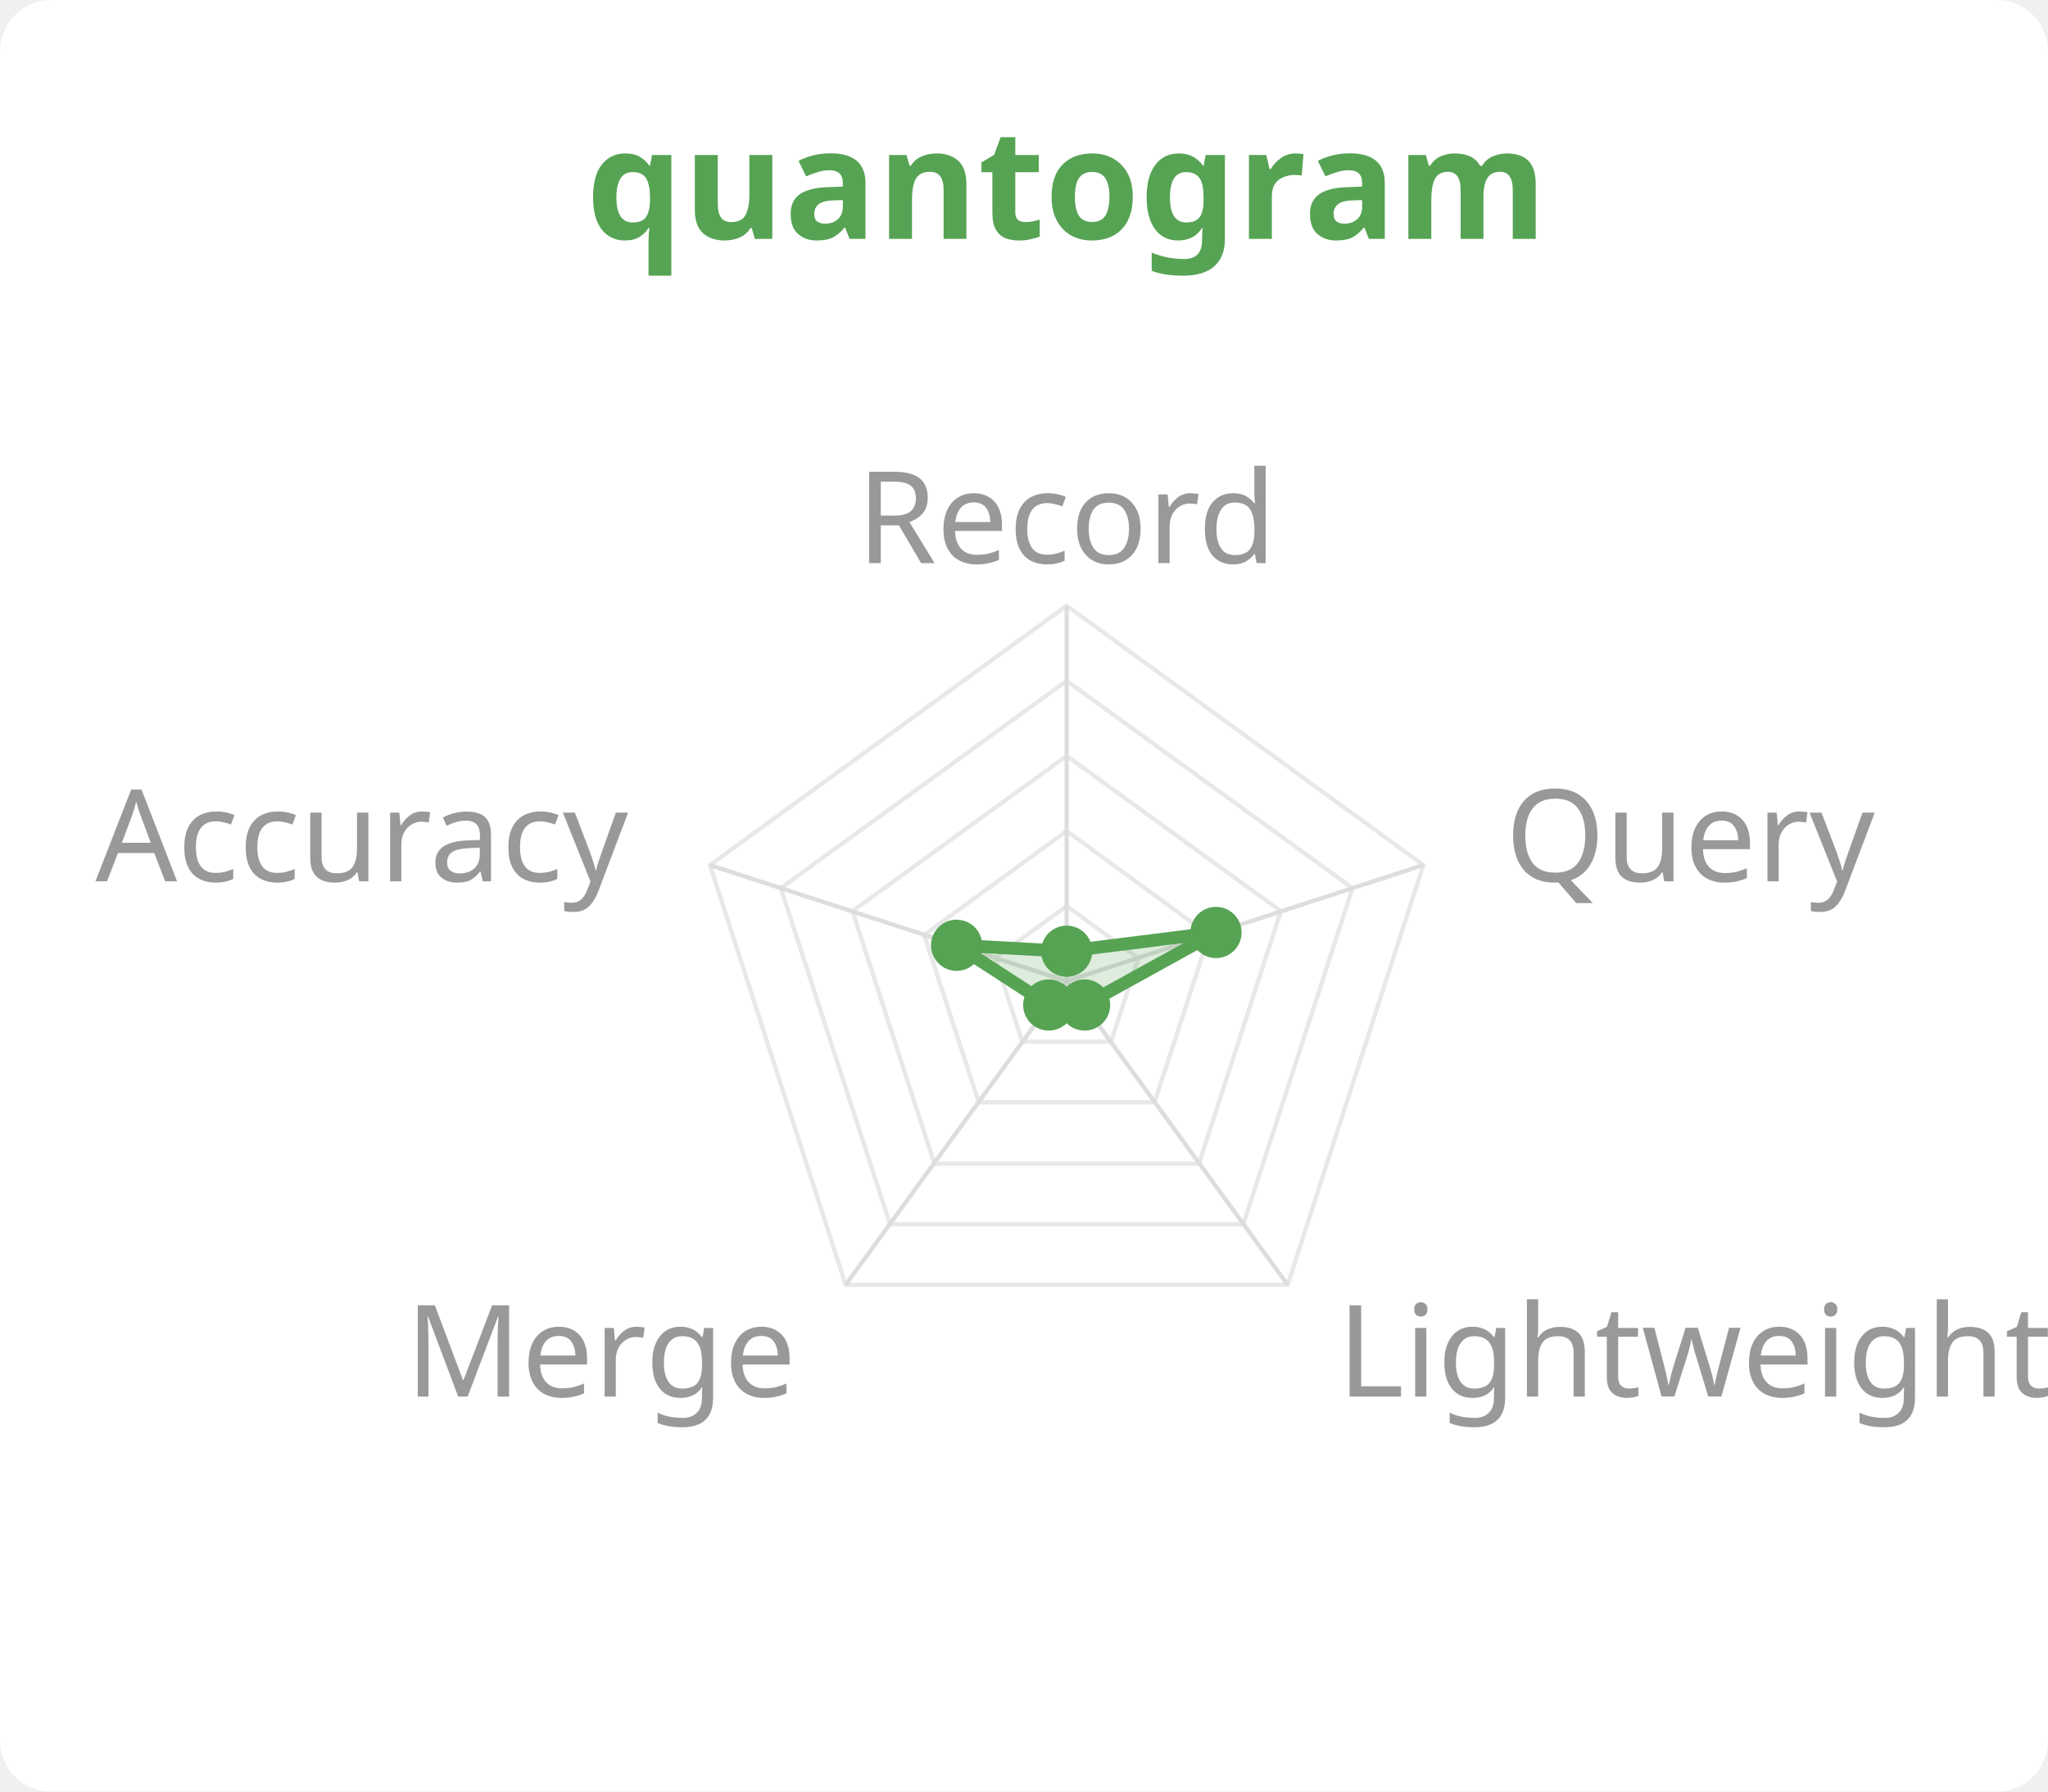
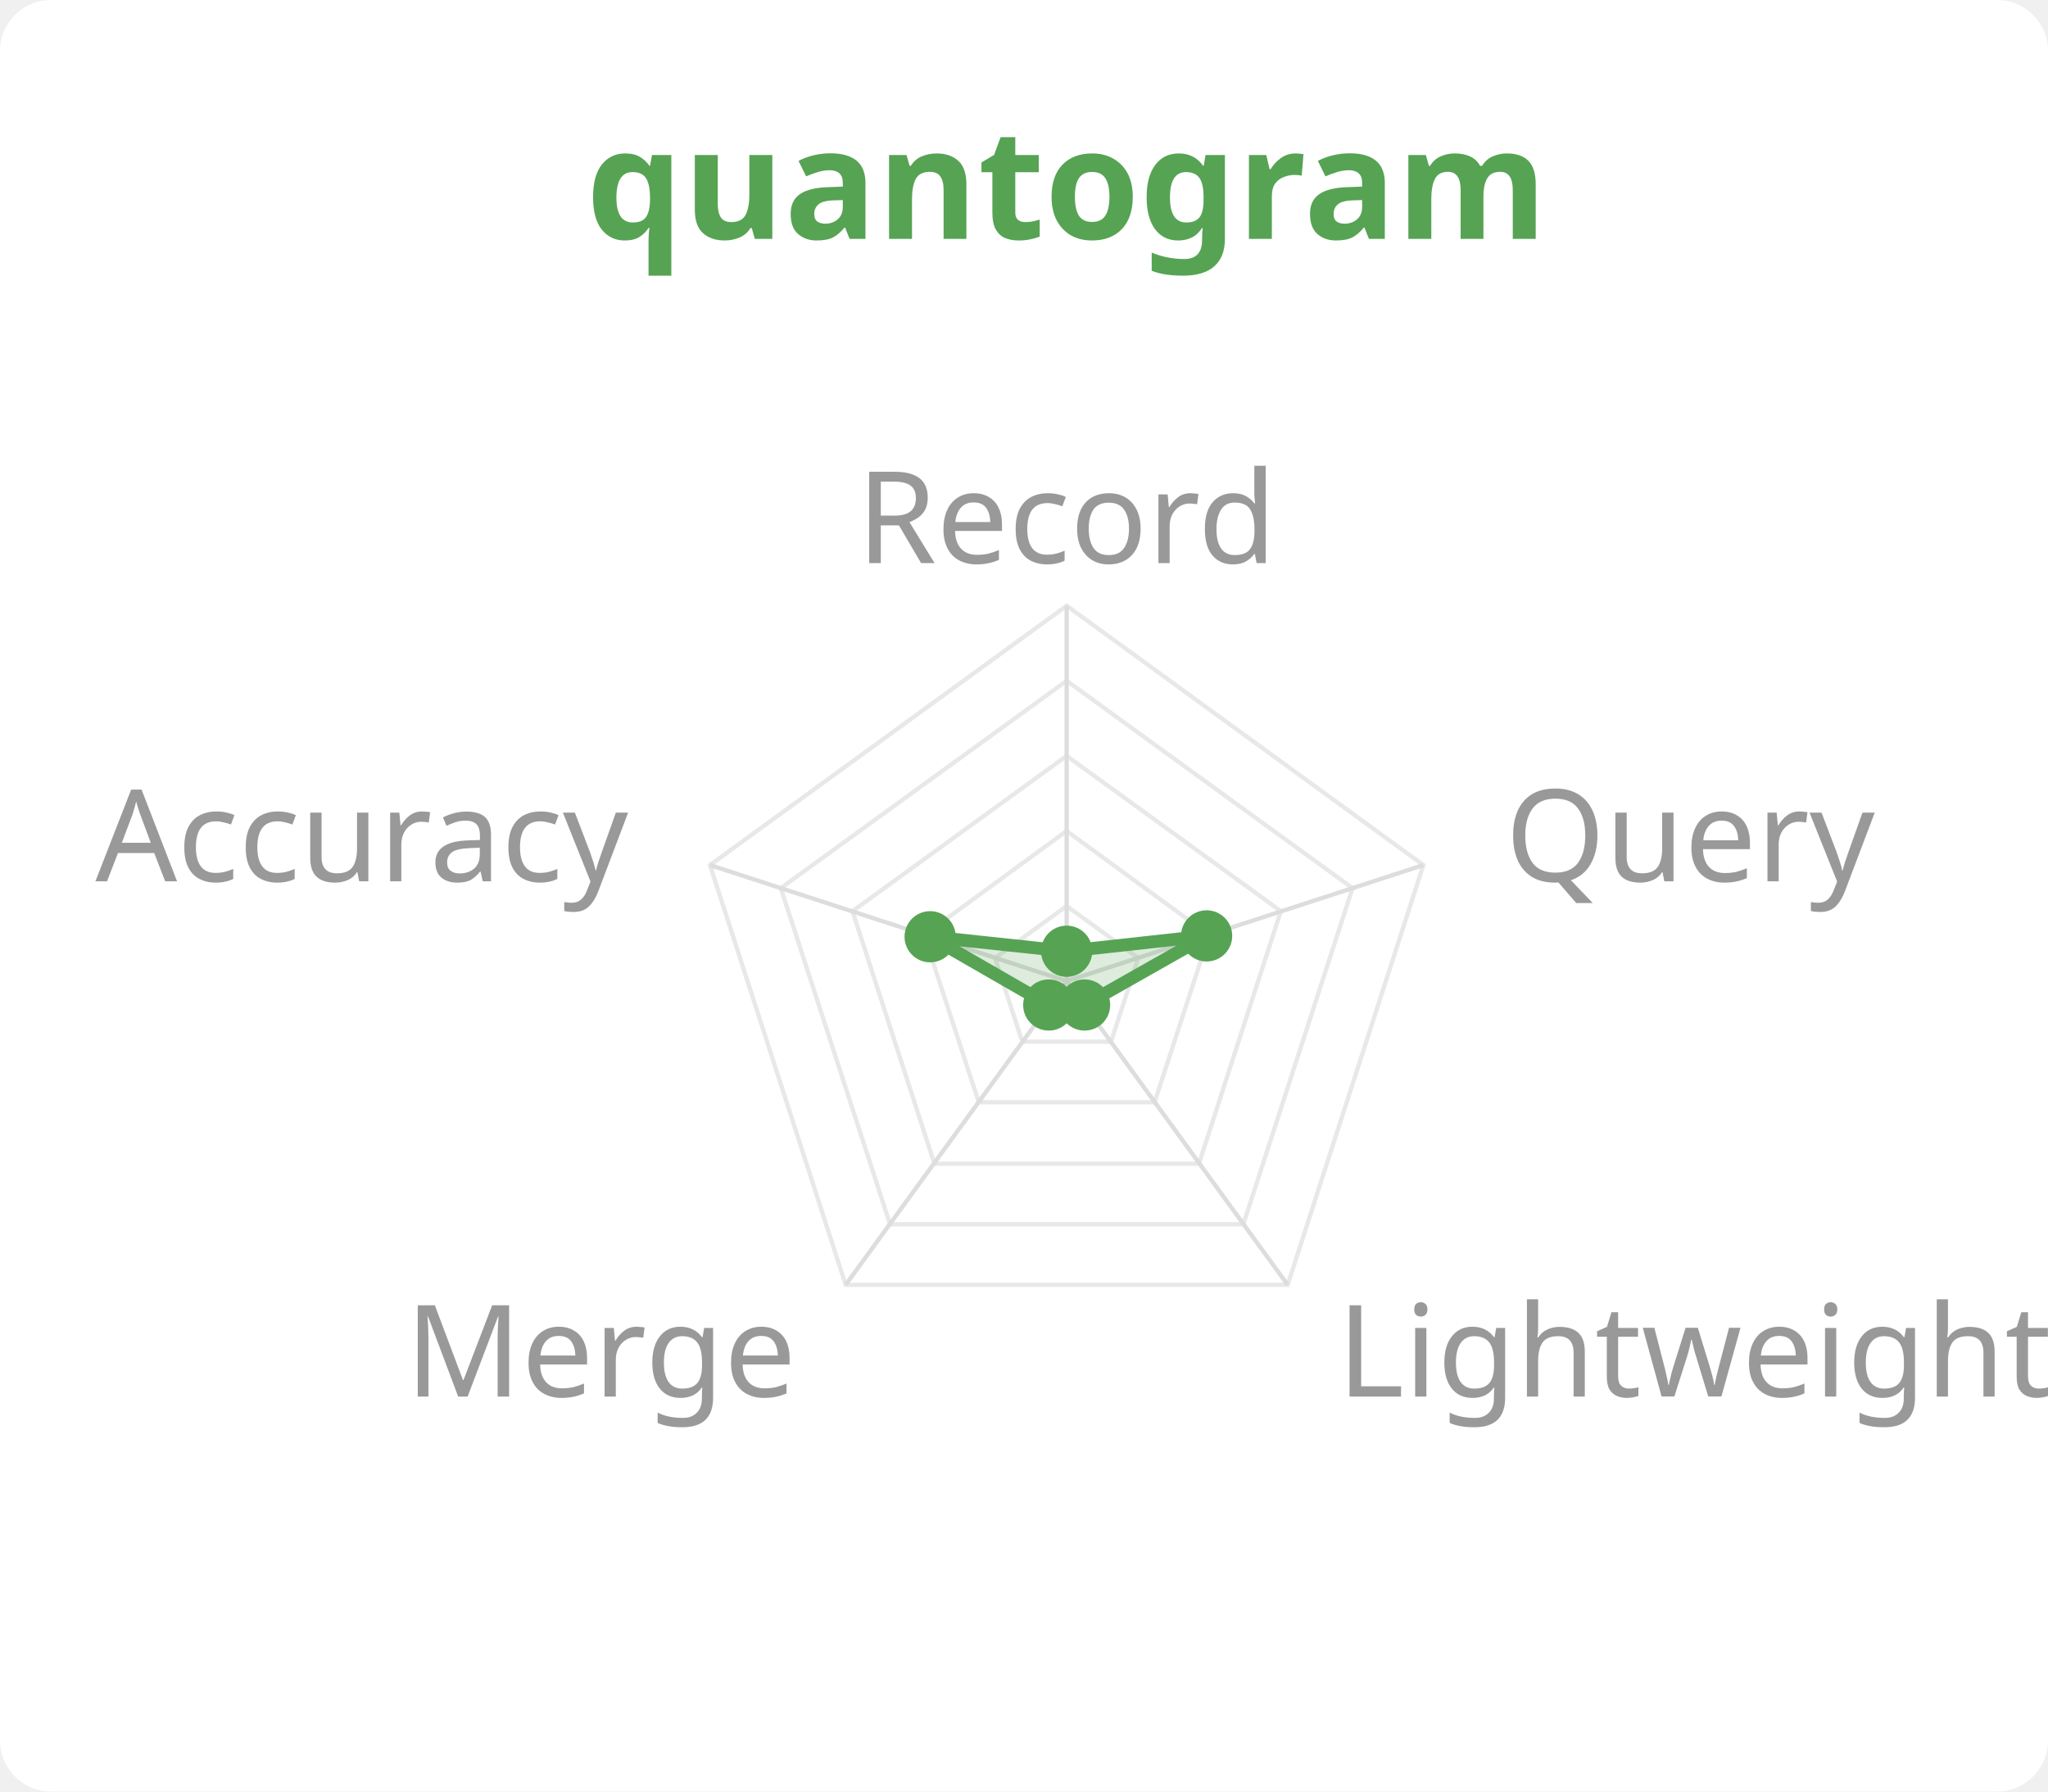
<svg xmlns="http://www.w3.org/2000/svg" viewBox="0 0 240 210" width="240" height="210">
  <rect x="0.0" y="0.0" width="240.0" height="210.0" fill="white" rx="6" />
  <text x="125.0" y="28.0" font-family="system-ui,sans-serif" font-size="18" font-weight="600" fill="#56A354" text-anchor="middle">quantogram</text>
  <polygon points="125.0,106.2 133.4,112.3 130.2,122.1 119.8,122.1 116.6,112.3" fill="none" stroke="#e8e8e8" stroke-width="0.5" />
  <polygon points="125.0,97.4 141.7,109.6 135.3,129.2 114.7,129.2 108.3,109.6" fill="none" stroke="#e8e8e8" stroke-width="0.5" />
  <polygon points="125.0,88.6 150.1,106.8 140.5,136.4 109.5,136.4 99.9,106.8" fill="none" stroke="#e8e8e8" stroke-width="0.5" />
  <polygon points="125.0,79.8 158.5,104.1 145.7,143.5 104.3,143.5 91.5,104.1" fill="none" stroke="#e8e8e8" stroke-width="0.5" />
  <polygon points="125.0,71.0 166.8,101.4 150.9,150.6 99.1,150.6 83.2,101.4" fill="none" stroke="#e8e8e8" stroke-width="0.5" />
  <line x1="125" y1="115" x2="125.0" y2="71.0" stroke="#ddd" stroke-width="0.5" />
  <line x1="125" y1="115" x2="166.8" y2="101.4" stroke="#ddd" stroke-width="0.5" />
  <line x1="125" y1="115" x2="150.9" y2="150.6" stroke="#ddd" stroke-width="0.5" />
  <line x1="125" y1="115" x2="99.1" y2="150.6" stroke="#ddd" stroke-width="0.5" />
  <line x1="125" y1="115" x2="83.2" y2="101.4" stroke="#ddd" stroke-width="0.5" />
  <text x="125.0" y="66.0" font-family="system-ui,sans-serif" font-size="15" fill="#999" text-anchor="middle">Record</text>
  <text x="176.4" y="103.3" font-family="system-ui,sans-serif" font-size="15" fill="#999" text-anchor="start">Query</text>
  <text x="156.7" y="163.7" font-family="system-ui,sans-serif" font-size="15" fill="#999" text-anchor="start">Lightweight</text>
  <text x="93.3" y="163.7" font-family="system-ui,sans-serif" font-size="15" fill="#999" text-anchor="end">Merge</text>
  <text x="73.6" y="103.3" font-family="system-ui,sans-serif" font-size="15" fill="#999" text-anchor="end">Accuracy</text>
-   <polygon points="125.0,111.5 142.5,109.3 127.1,117.8 122.9,117.8 112.1,110.8" fill="#56A354" fill-opacity="0.20" stroke="#56A354" stroke-width="1.5" />
+   <polygon points="125.0,111.5 141.4,109.7 127.1,117.8 122.9,117.8 109.0,109.8" fill="#56A354" fill-opacity="0.20" stroke="#56A354" stroke-width="1.5" />
  <circle cx="125.0" cy="111.5" r="3" fill="#56A354" />
-   <circle cx="142.5" cy="109.3" r="3" fill="#56A354" />
+   <circle cx="141.4" cy="109.7" r="3" fill="#56A354" />
  <circle cx="127.1" cy="117.8" r="3" fill="#56A354" />
  <circle cx="122.9" cy="117.8" r="3" fill="#56A354" />
-   <circle cx="112.1" cy="110.8" r="3" fill="#56A354" />
+   <circle cx="109.0" cy="109.8" r="3" fill="#56A354" />
</svg>
